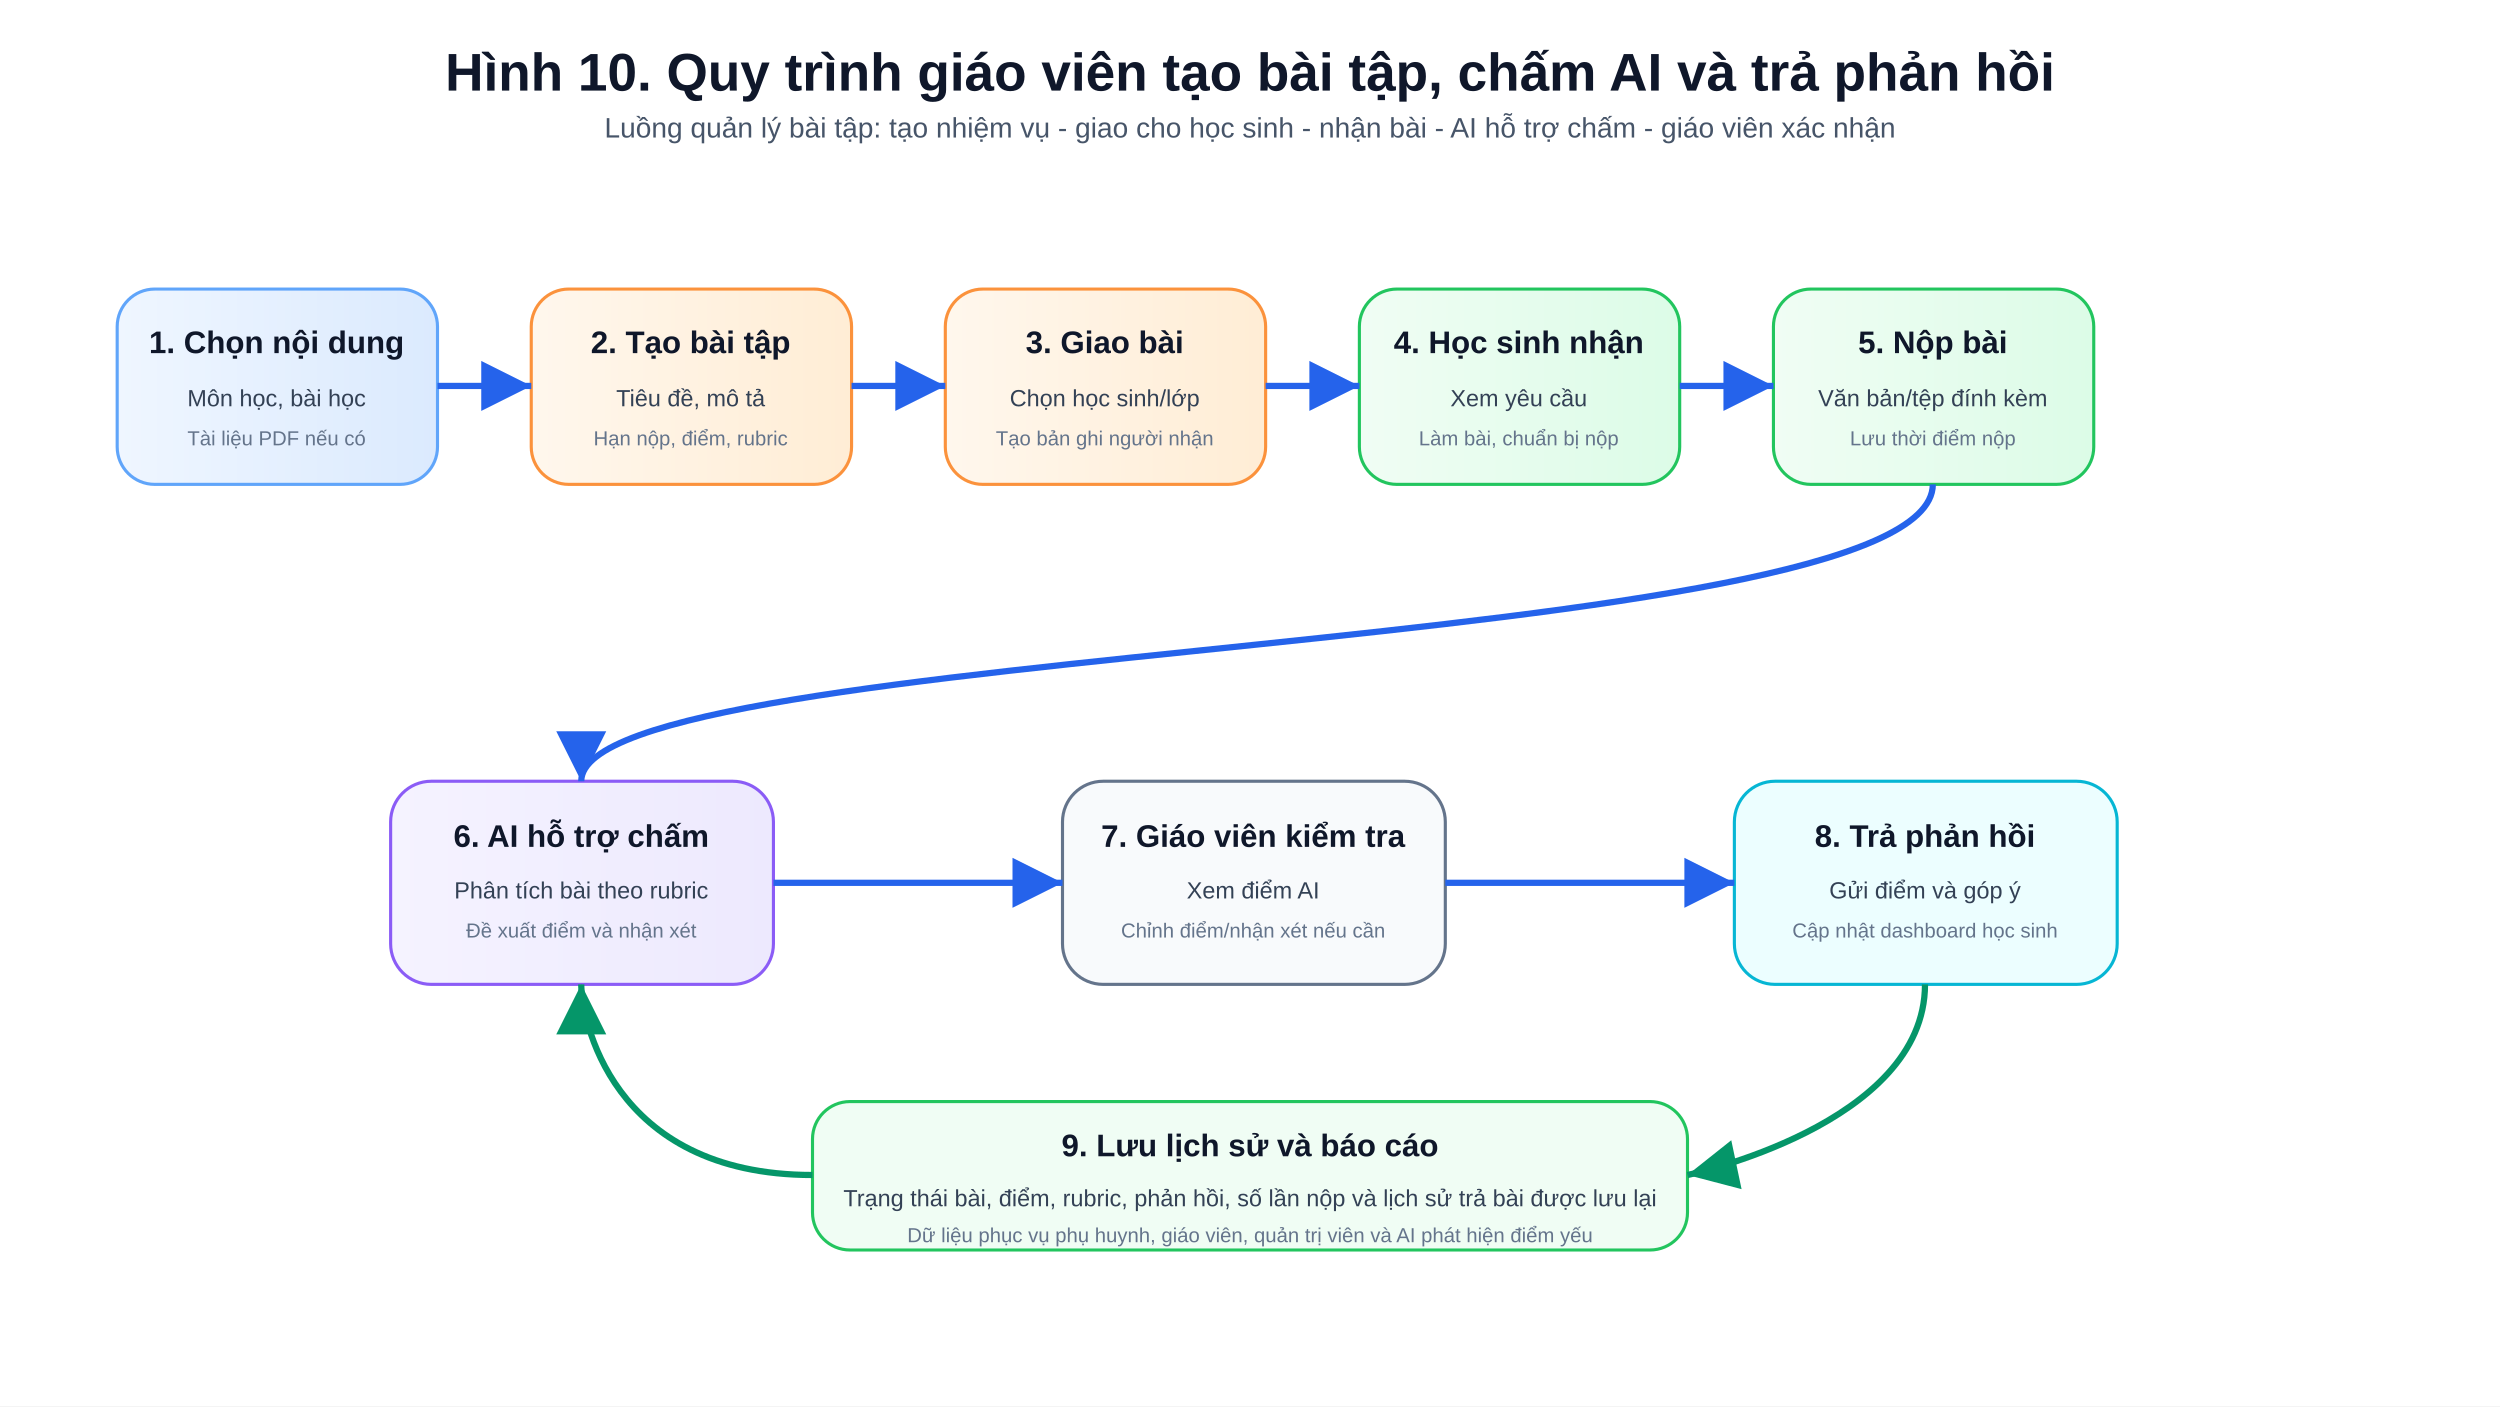
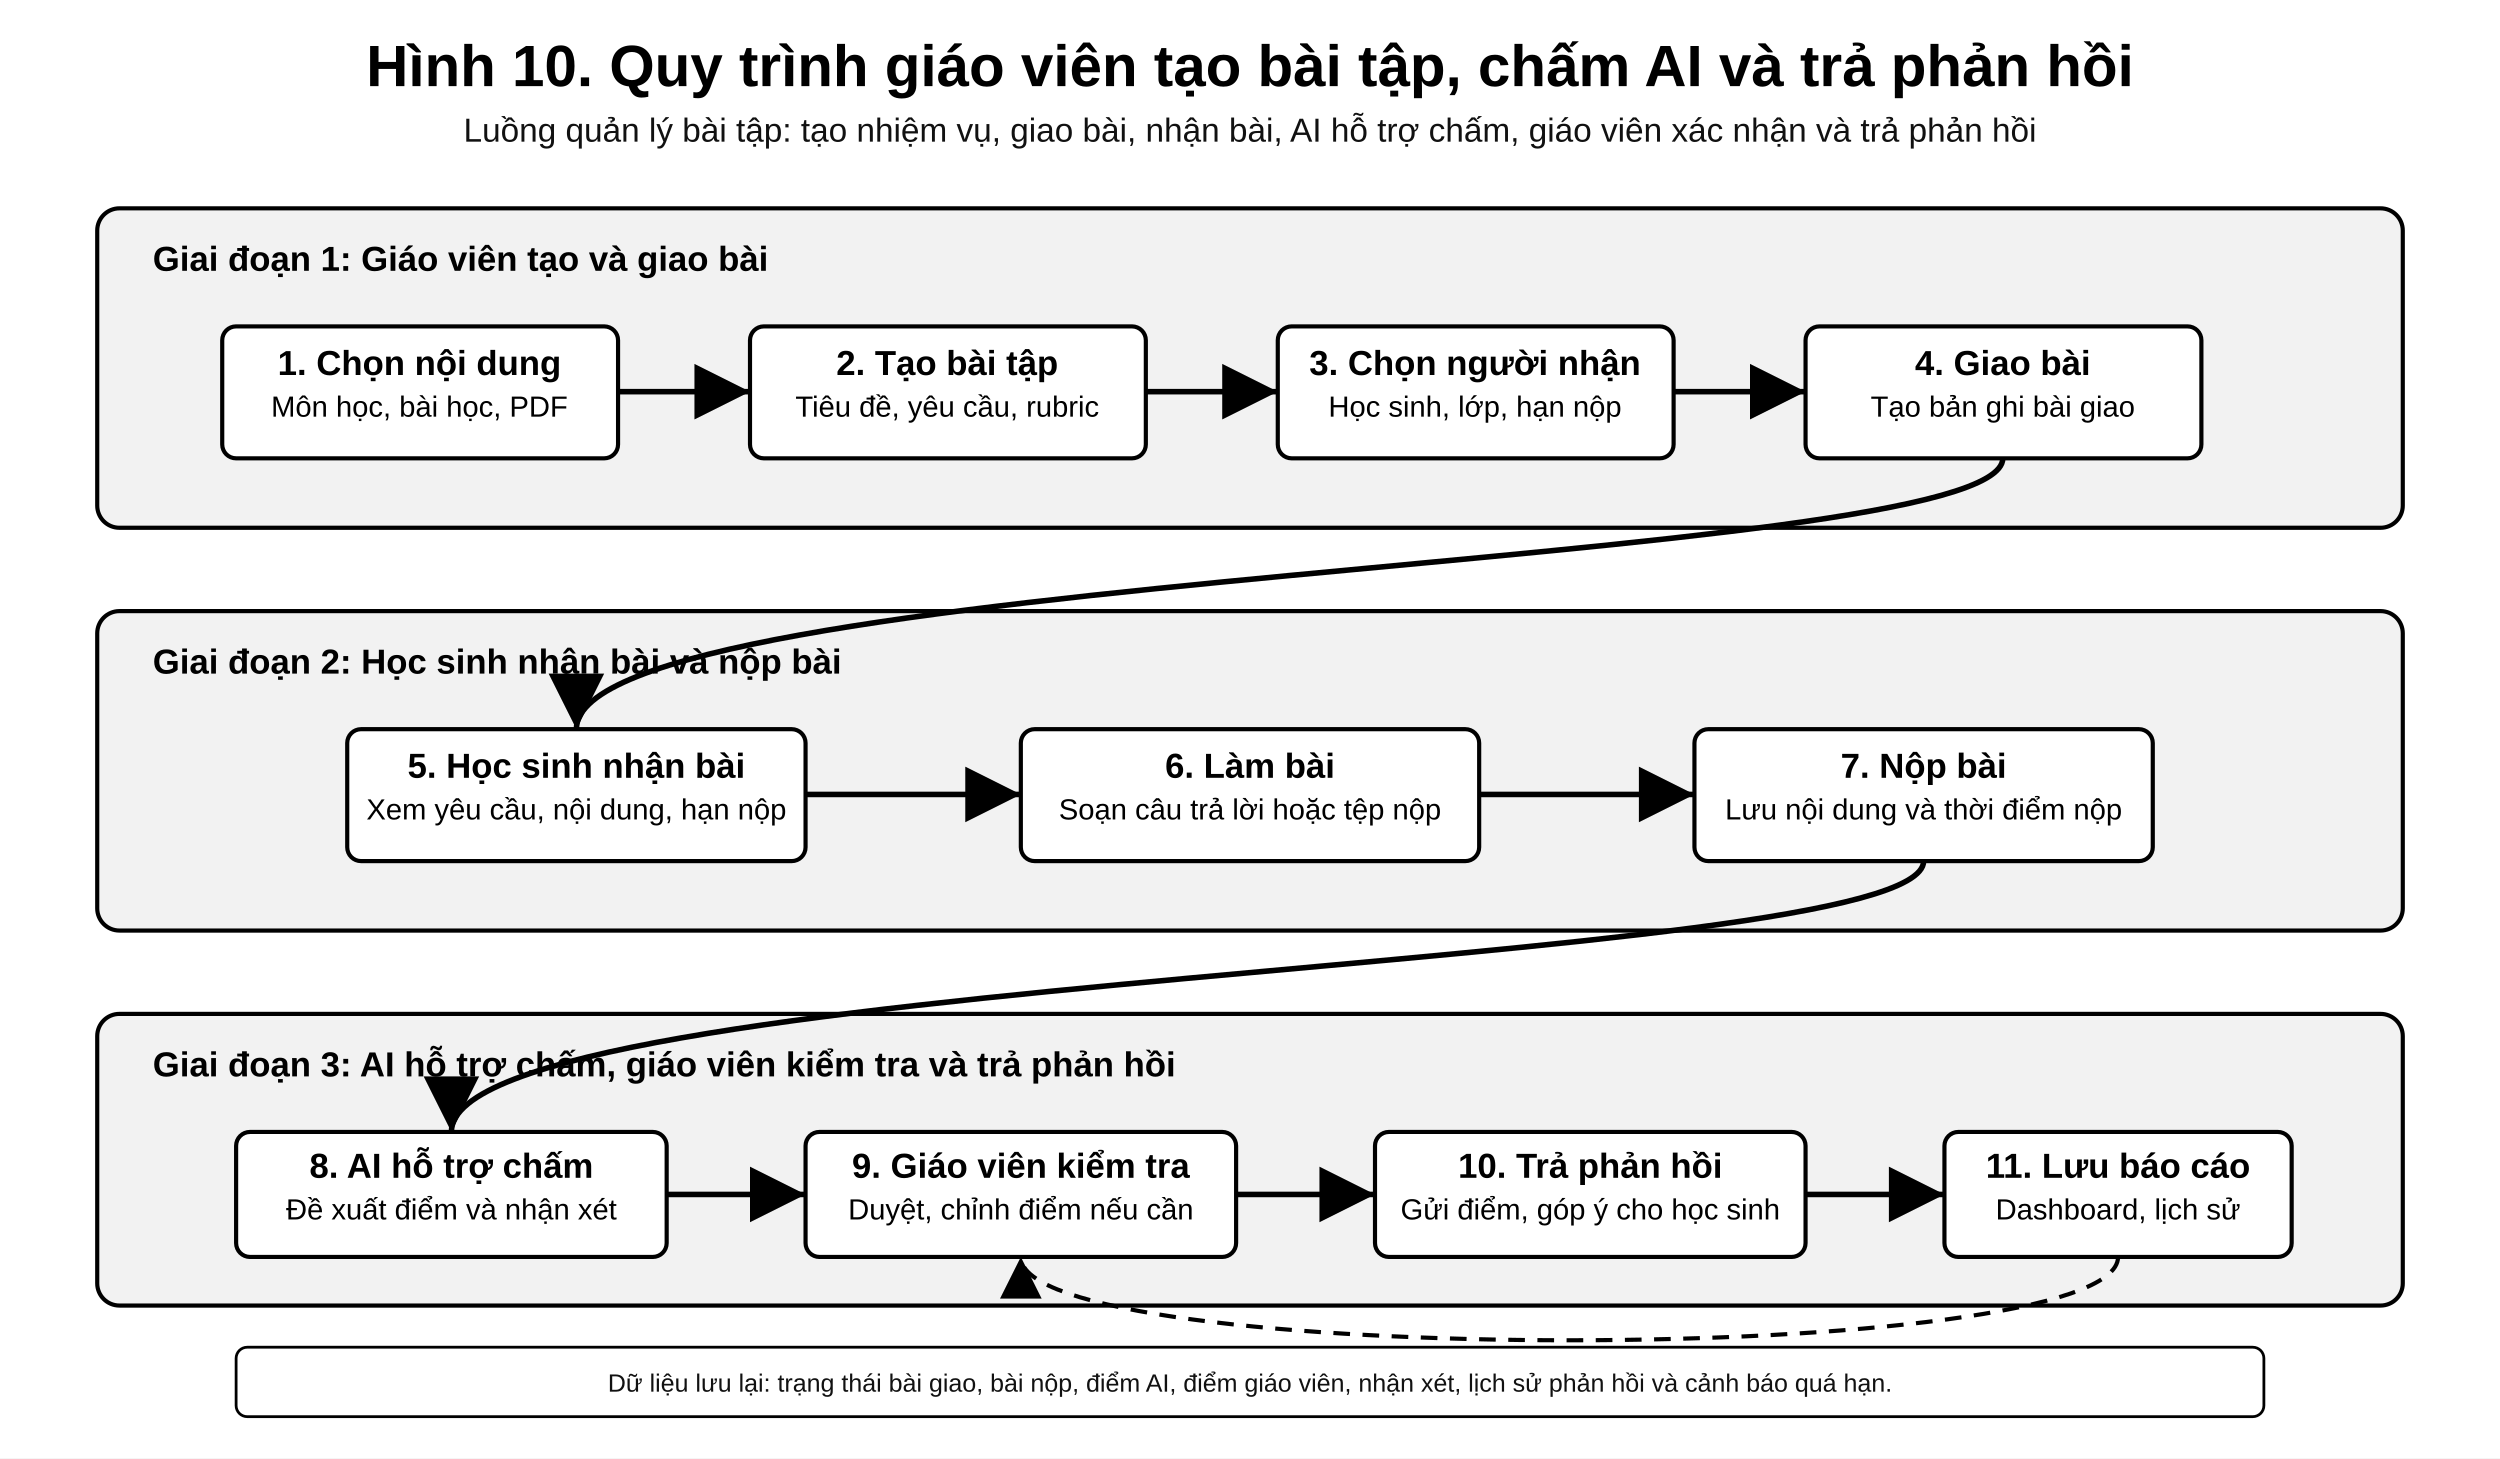
- <svg xmlns="http://www.w3.org/2000/svg" width="1600" height="900" viewBox="0 0 1600 900">
+ <svg xmlns="http://www.w3.org/2000/svg" width="1800" height="1050" viewBox="0 0 1800 1050">
  <defs>
    <style>
-       .title{font:700 34px Arial,sans-serif;fill:#0f172a}.sub{font:500 18px Arial,sans-serif;fill:#475569}.boxTitle{font:700 20px Arial,sans-serif;fill:#0f172a}.text{font:500 15px Arial,sans-serif;fill:#334155}.small{font:500 13px Arial,sans-serif;fill:#64748b}.arrow{stroke:#2563eb;stroke-width:4;fill:none;marker-end:url(#arrow)}.green{stroke:#059669;stroke-width:4;fill:none;marker-end:url(#arrowGreen)}
+       .title{font:700 42px Arial,sans-serif;fill:#000}.sub{font:500 24px Arial,sans-serif;fill:#111}.boxTitle{font:700 25px Arial,sans-serif;fill:#000}.text{font:500 21px Arial,sans-serif;fill:#000}.small{font:500 18px Arial,sans-serif;fill:#111}.box{fill:#fff;stroke:#000;stroke-width:3}.group{fill:#f2f2f2;stroke:#000;stroke-width:3}.arrow{stroke:#000;stroke-width:4;fill:none;marker-end:url(#arrow)}.dash{stroke:#000;stroke-width:3;fill:none;stroke-dasharray:12 9;marker-end:url(#arrow)}
    </style>
-     <marker id="arrow" markerWidth="12" markerHeight="12" refX="10" refY="6" orient="auto">
-       <path d="M2,2 L10,6 L2,10 Z" fill="#2563eb" />
+     <marker id="arrow" markerWidth="14" markerHeight="14" refX="12" refY="7" orient="auto">
+       <path d="M2,2 L12,7 L2,12 Z" fill="#000" />
    </marker>
-     <marker id="arrowGreen" markerWidth="12" markerHeight="12" refX="10" refY="6" orient="auto">
-       <path d="M2,2 L10,6 L2,10 Z" fill="#059669" />
-     </marker>
-     <linearGradient id="a" x1="0" x2="1">
-       <stop offset="0" stop-color="#eff6ff" />
-       <stop offset="1" stop-color="#dbeafe" />
-     </linearGradient>
-     <linearGradient id="b" x1="0" x2="1">
-       <stop offset="0" stop-color="#fff7ed" />
-       <stop offset="1" stop-color="#ffedd5" />
-     </linearGradient>
-     <linearGradient id="c" x1="0" x2="1">
-       <stop offset="0" stop-color="#f5f3ff" />
-       <stop offset="1" stop-color="#ede9fe" />
-     </linearGradient>
-     <linearGradient id="d" x1="0" x2="1">
-       <stop offset="0" stop-color="#f0fdf4" />
-       <stop offset="1" stop-color="#dcfce7" />
-     </linearGradient>
  </defs>
-   <rect width="1600" height="900" fill="#fff" />
-   <text x="800" y="58" text-anchor="middle" class="title">Hình 10. Quy trình giáo viên tạo bài tập, chấm AI và trả phản hồi</text>
-   <text x="800" y="88" text-anchor="middle" class="sub">Luồng quản lý bài tập: tạo nhiệm vụ - giao cho học sinh - nhận bài - AI hỗ trợ chấm - giáo viên xác nhận</text>
-   <rect x="75" y="185" width="205" height="125" rx="24" fill="url(#a)" stroke="#60a5fa" stroke-width="2" />
-   <text x="177" y="226" text-anchor="middle" class="boxTitle">1. Chọn nội dung</text>
-   <text x="177" y="260" text-anchor="middle" class="text">Môn học, bài học</text>
-   <text x="177" y="285" text-anchor="middle" class="small">Tài liệu PDF nếu có</text>
-   <rect x="340" y="185" width="205" height="125" rx="24" fill="url(#b)" stroke="#fb923c" stroke-width="2" />
-   <text x="442" y="226" text-anchor="middle" class="boxTitle">2. Tạo bài tập</text>
-   <text x="442" y="260" text-anchor="middle" class="text">Tiêu đề, mô tả</text>
-   <text x="442" y="285" text-anchor="middle" class="small">Hạn nộp, điểm, rubric</text>
-   <rect x="605" y="185" width="205" height="125" rx="24" fill="url(#b)" stroke="#fb923c" stroke-width="2" />
-   <text x="707" y="226" text-anchor="middle" class="boxTitle">3. Giao bài</text>
-   <text x="707" y="260" text-anchor="middle" class="text">Chọn học sinh/lớp</text>
-   <text x="707" y="285" text-anchor="middle" class="small">Tạo bản ghi người nhận</text>
-   <rect x="870" y="185" width="205" height="125" rx="24" fill="url(#d)" stroke="#22c55e" stroke-width="2" />
-   <text x="972" y="226" text-anchor="middle" class="boxTitle">4. Học sinh nhận</text>
-   <text x="972" y="260" text-anchor="middle" class="text">Xem yêu cầu</text>
-   <text x="972" y="285" text-anchor="middle" class="small">Làm bài, chuẩn bị nộp</text>
-   <rect x="1135" y="185" width="205" height="125" rx="24" fill="url(#d)" stroke="#22c55e" stroke-width="2" />
-   <text x="1237" y="226" text-anchor="middle" class="boxTitle">5. Nộp bài</text>
-   <text x="1237" y="260" text-anchor="middle" class="text">Văn bản/tệp đính kèm</text>
-   <text x="1237" y="285" text-anchor="middle" class="small">Lưu thời điểm nộp</text>
-   <path class="arrow" d="M280 247 H340" />
-   <path class="arrow" d="M545 247 H605" />
-   <path class="arrow" d="M810 247 H870" />
-   <path class="arrow" d="M1075 247 H1135" />
-   <rect x="250" y="500" width="245" height="130" rx="26" fill="url(#c)" stroke="#8b5cf6" stroke-width="2" />
-   <text x="372" y="542" text-anchor="middle" class="boxTitle">6. AI hỗ trợ chấm</text>
-   <text x="372" y="575" text-anchor="middle" class="text">Phân tích bài theo rubric</text>
-   <text x="372" y="600" text-anchor="middle" class="small">Đề xuất điểm và nhận xét</text>
-   <rect x="680" y="500" width="245" height="130" rx="26" fill="#f8fafc" stroke="#64748b" stroke-width="2" />
-   <text x="802" y="542" text-anchor="middle" class="boxTitle">7. Giáo viên kiểm tra</text>
-   <text x="802" y="575" text-anchor="middle" class="text">Xem điểm AI</text>
-   <text x="802" y="600" text-anchor="middle" class="small">Chỉnh điểm/nhận xét nếu cần</text>
-   <rect x="1110" y="500" width="245" height="130" rx="26" fill="#ecfeff" stroke="#06b6d4" stroke-width="2" />
-   <text x="1232" y="542" text-anchor="middle" class="boxTitle">8. Trả phản hồi</text>
-   <text x="1232" y="575" text-anchor="middle" class="text">Gửi điểm và góp ý</text>
-   <text x="1232" y="600" text-anchor="middle" class="small">Cập nhật dashboard học sinh</text>
-   <path class="arrow" d="M1237 310 C1237 420 372 410 372 500" />
-   <path class="arrow" d="M495 565 H680" />
-   <path class="arrow" d="M925 565 H1110" />
-   <rect x="520" y="705" width="560" height="95" rx="24" fill="#f0fdf4" stroke="#22c55e" stroke-width="2" />
-   <text x="800" y="740" text-anchor="middle" class="boxTitle">9. Lưu lịch sử và báo cáo</text>
-   <text x="800" y="772" text-anchor="middle" class="text">Trạng thái bài, điểm, rubric, phản hồi, số lần nộp và lịch sử trả bài được lưu lại</text>
-   <text x="800" y="795" text-anchor="middle" class="small">Dữ liệu phục vụ phụ huynh, giáo viên, quản trị viên và AI phát hiện điểm yếu</text>
-   <path class="green" d="M1232 630 C1232 720 1080 752 1080 752" />
-   <path class="green" d="M520 752 C390 752 372 650 372 630" />
+   <rect width="1800" height="1050" fill="#fff" />
+   <text x="900" y="62" text-anchor="middle" class="title">Hình 10. Quy trình giáo viên tạo bài tập, chấm AI và trả phản hồi</text>
+   <text x="900" y="102" text-anchor="middle" class="sub">Luồng quản lý bài tập: tạo nhiệm vụ, giao bài, nhận bài, AI hỗ trợ chấm, giáo viên xác nhận và trả phản hồi</text>
+   <rect x="70" y="150" width="1660" height="230" rx="16" class="group" />
+   <text x="110" y="195" class="boxTitle">Giai đoạn 1: Giáo viên tạo và giao bài</text>
+   <rect x="160" y="235" width="285" height="95" rx="10" class="box" />
+   <text x="302" y="270" text-anchor="middle" class="boxTitle">1. Chọn nội dung</text>
+   <text x="302" y="300" text-anchor="middle" class="text">Môn học, bài học, PDF</text>
+   <rect x="540" y="235" width="285" height="95" rx="10" class="box" />
+   <text x="682" y="270" text-anchor="middle" class="boxTitle">2. Tạo bài tập</text>
+   <text x="682" y="300" text-anchor="middle" class="text">Tiêu đề, yêu cầu, rubric</text>
+   <rect x="920" y="235" width="285" height="95" rx="10" class="box" />
+   <text x="1062" y="270" text-anchor="middle" class="boxTitle">3. Chọn người nhận</text>
+   <text x="1062" y="300" text-anchor="middle" class="text">Học sinh, lớp, hạn nộp</text>
+   <rect x="1300" y="235" width="285" height="95" rx="10" class="box" />
+   <text x="1442" y="270" text-anchor="middle" class="boxTitle">4. Giao bài</text>
+   <text x="1442" y="300" text-anchor="middle" class="text">Tạo bản ghi bài giao</text>
+   <path d="M445 282 H540" class="arrow" />
+   <path d="M825 282 H920" class="arrow" />
+   <path d="M1205 282 H1300" class="arrow" />
+   <rect x="70" y="440" width="1660" height="230" rx="16" class="group" />
+   <text x="110" y="485" class="boxTitle">Giai đoạn 2: Học sinh nhận bài và nộp bài</text>
+   <rect x="250" y="525" width="330" height="95" rx="10" class="box" />
+   <text x="415" y="560" text-anchor="middle" class="boxTitle">5. Học sinh nhận bài</text>
+   <text x="415" y="590" text-anchor="middle" class="text">Xem yêu cầu, nội dung, hạn nộp</text>
+   <rect x="735" y="525" width="330" height="95" rx="10" class="box" />
+   <text x="900" y="560" text-anchor="middle" class="boxTitle">6. Làm bài</text>
+   <text x="900" y="590" text-anchor="middle" class="text">Soạn câu trả lời hoặc tệp nộp</text>
+   <rect x="1220" y="525" width="330" height="95" rx="10" class="box" />
+   <text x="1385" y="560" text-anchor="middle" class="boxTitle">7. Nộp bài</text>
+   <text x="1385" y="590" text-anchor="middle" class="text">Lưu nội dung và thời điểm nộp</text>
+   <path d="M1442 330 C1442 410 415 410 415 525" class="arrow" />
+   <path d="M580 572 H735" class="arrow" />
+   <path d="M1065 572 H1220" class="arrow" />
+   <rect x="70" y="730" width="1660" height="210" rx="16" class="group" />
+   <text x="110" y="775" class="boxTitle">Giai đoạn 3: AI hỗ trợ chấm, giáo viên kiểm tra và trả phản hồi</text>
+   <rect x="170" y="815" width="310" height="90" rx="10" class="box" />
+   <text x="325" y="848" text-anchor="middle" class="boxTitle">8. AI hỗ trợ chấm</text>
+   <text x="325" y="878" text-anchor="middle" class="text">Đề xuất điểm và nhận xét</text>
+   <rect x="580" y="815" width="310" height="90" rx="10" class="box" />
+   <text x="735" y="848" text-anchor="middle" class="boxTitle">9. Giáo viên kiểm tra</text>
+   <text x="735" y="878" text-anchor="middle" class="text">Duyệt, chỉnh điểm nếu cần</text>
+   <rect x="990" y="815" width="310" height="90" rx="10" class="box" />
+   <text x="1145" y="848" text-anchor="middle" class="boxTitle">10. Trả phản hồi</text>
+   <text x="1145" y="878" text-anchor="middle" class="text">Gửi điểm, góp ý cho học sinh</text>
+   <rect x="1400" y="815" width="250" height="90" rx="10" class="box" />
+   <text x="1525" y="848" text-anchor="middle" class="boxTitle">11. Lưu báo cáo</text>
+   <text x="1525" y="878" text-anchor="middle" class="text">Dashboard, lịch sử</text>
+   <path d="M1385 620 C1385 700 325 700 325 815" class="arrow" />
+   <path d="M480 860 H580" class="arrow" />
+   <path d="M890 860 H990" class="arrow" />
+   <path d="M1300 860 H1400" class="arrow" />
+   <path d="M1525 905 C1525 985 735 985 735 905" class="dash" />
+   <rect x="170" y="970" width="1460" height="50" rx="8" fill="#fff" stroke="#000" stroke-width="2" />
+   <text x="900" y="1002" text-anchor="middle" class="small">Dữ liệu lưu lại: trạng thái bài giao, bài nộp, điểm AI, điểm giáo viên, nhận xét, lịch sử phản hồi và cảnh báo quá hạn.</text>
</svg>
